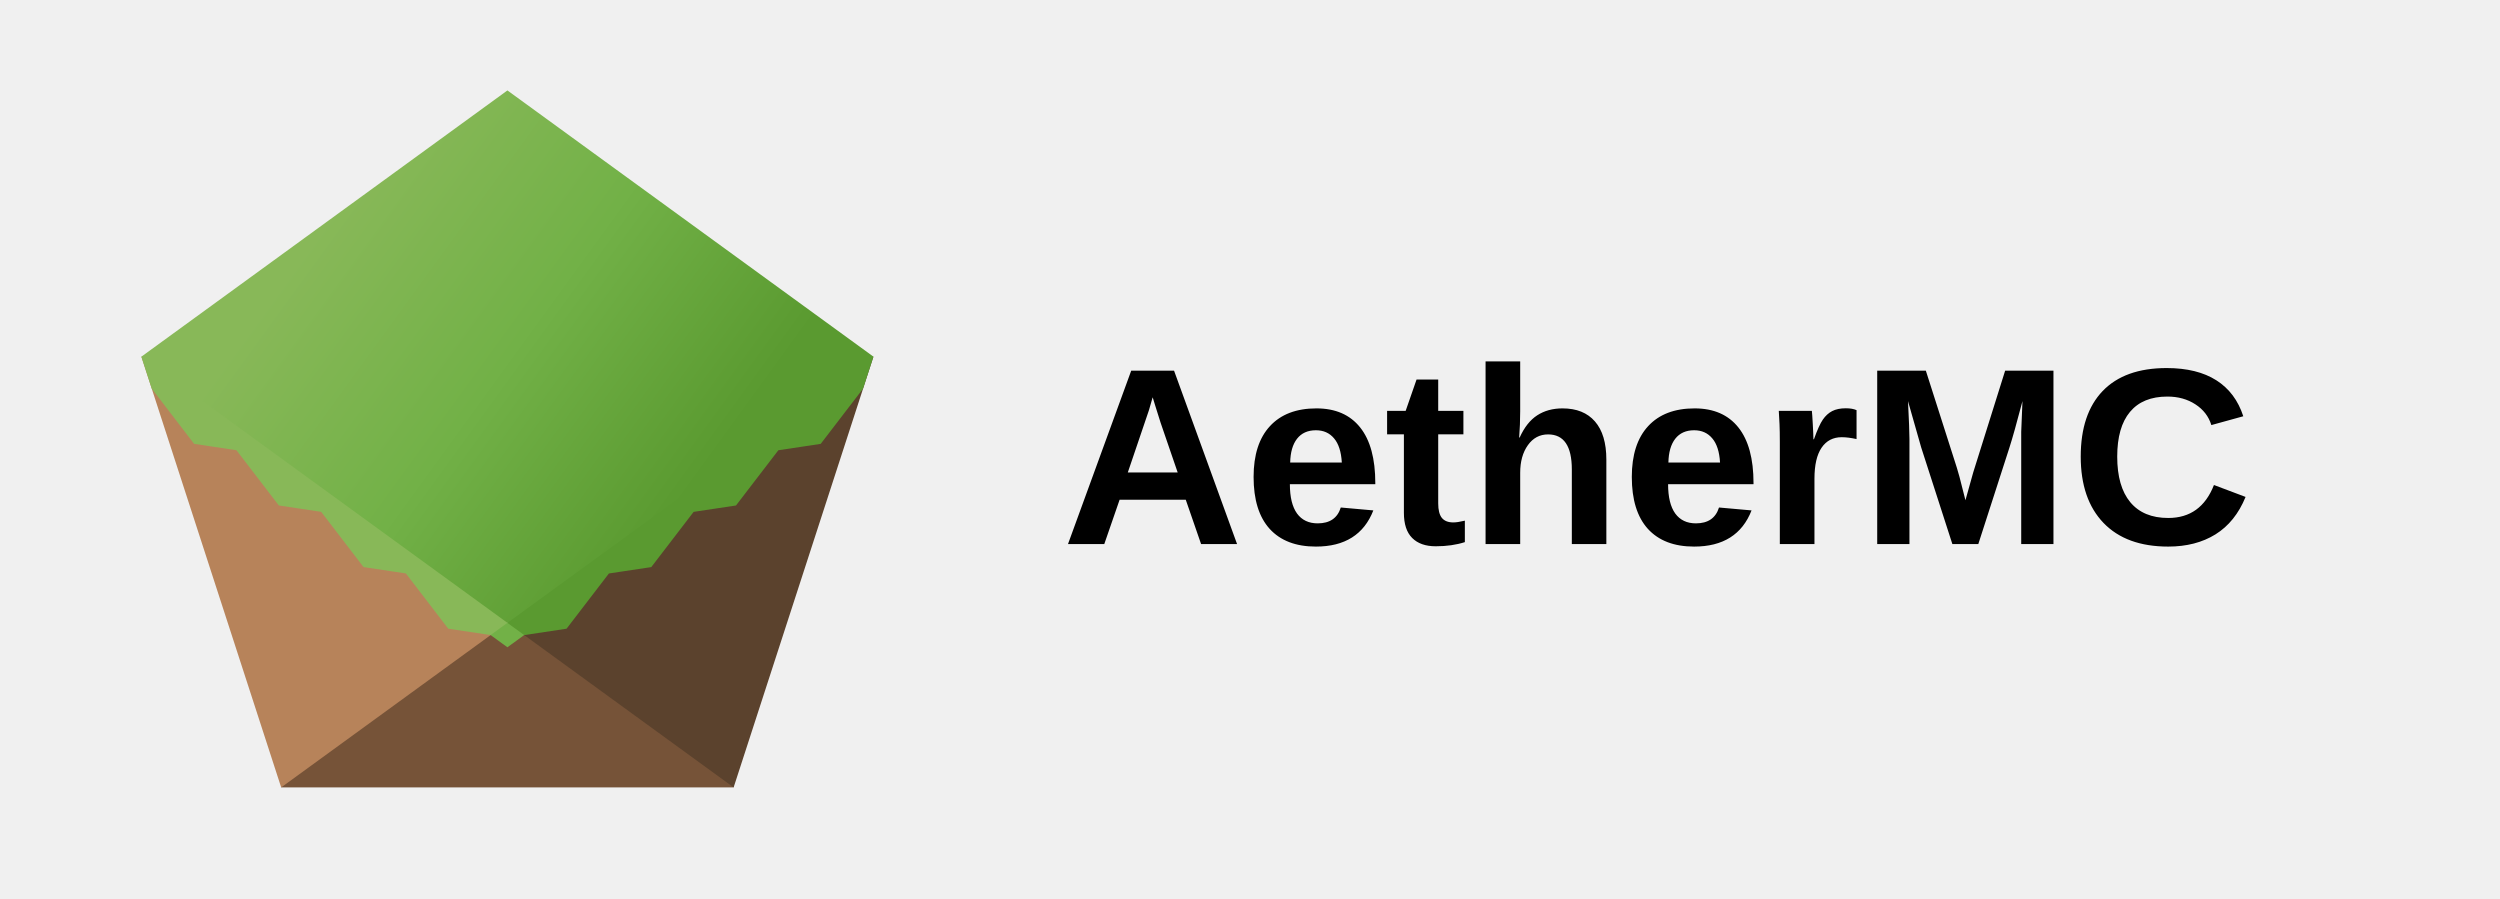
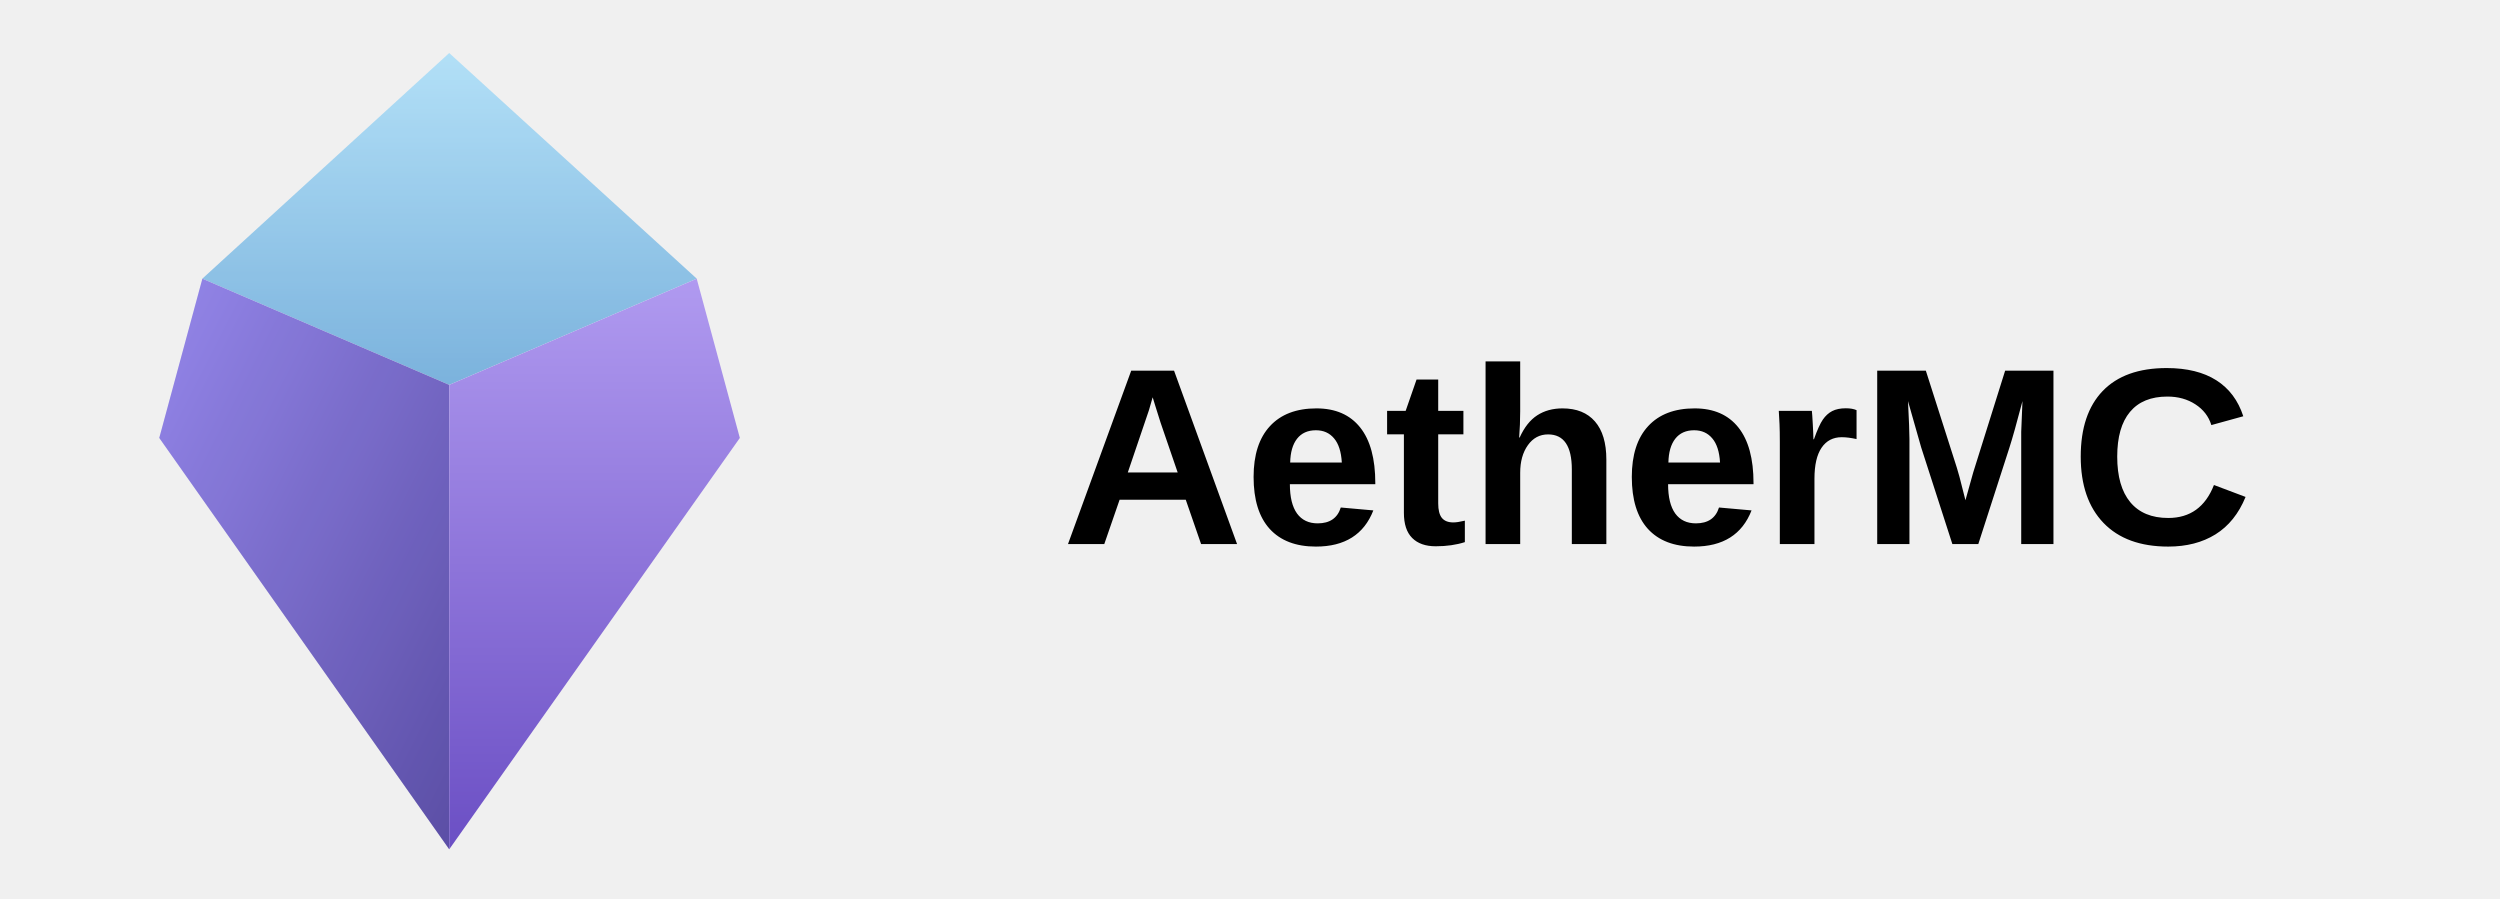
- <svg xmlns="http://www.w3.org/2000/svg" viewBox="0 0 376.77 135.47" class="home">
+ <svg xmlns="http://www.w3.org/2000/svg" viewBox="0 0 376.77 135.47">
  <defs>
-     <linearGradient id="a" x1="4.498" x2="12.435" y1="3.801" y2="9.568" gradientUnits="userSpaceOnUse">
-       <stop stop-color="#88b858" offset="0" />
-       <stop stop-color="#72b147" offset=".5" />
-       <stop stop-color="#5a9a30" offset="1" />
+     <linearGradient id="crystalTop2" x1="0" y1="0" x2="0" y2="1">
+       <stop stop-color="#9fd8f5" offset="0" />
+       <stop stop-color="#5a9fd4" offset="1" />
+     </linearGradient>
+     <linearGradient id="crystalLeft2" x1="0" y1="0" x2="1" y2="1">
+       <stop stop-color="#8b7ce8" offset="0" />
+       <stop stop-color="#4d3f9e" offset="1" />
+     </linearGradient>
+     <linearGradient id="crystalRight2" x1="0" y1="0" x2="0" y2="1">
+       <stop stop-color="#b09af0" offset="0" />
+       <stop stop-color="#6b4fc4" offset="1" />
    </linearGradient>
  </defs>
-   <path d="M42.375 118.668s0-24.797 34.094-24.797c34.103 0 34.094 24.797 34.094 24.797z" fill="#765338" />
-   <path d="M76.47 93.872 42.376 118.67 21.304 53.751z" fill="#b7835a" />
-   <path d="m76.47 93.872 55.165-40.121-21.072 64.918z" fill="#5b422d" />
-   <path d="m79 95.709-2.53 1.84-2.532-1.84c0-1.84 2.531-1.84 2.531-1.84s2.531 0 2.531 1.84z" fill="#72b147" />
-   <path d="M76.47 93.872s0-40.121 55.165-40.121l-1.564 4.819-6.384 8.324-6.384.962-6.383 8.324-6.384.961-6.384 8.325-6.384.961-6.384 8.324-6.383.962z" fill="#5a9a30" />
-   <path d="m73.938 95.709-6.383-.961-6.384-8.325-6.384-.961-6.384-8.324-6.384-.962-6.383-8.324-6.384-.962-6.384-8.324-1.564-4.819c55.165 0 55.165 40.121 55.165 40.121z" fill="#88b858" />
-   <path d="m.53 6.685 7.937 5.766 7.937-5.766L8.467.918z" fill="url(#a)" transform="matrix(6.95 0 0 6.9572 17.626 7.241)" />
-   <path d="m22.868 58.567-1.564-4.82L76.469 93.87l55.166-40.122-1.564 4.82L76.47 97.55z" fill="none" />
+   <polygon points="67.7,8 105,42 67.7,58 30.5,42" fill="url(#crystalTop2)" />
+   <polygon points="30.5,42 67.7,58 67.7,128 24,66" fill="url(#crystalLeft2)" />
+   <polygon points="105,42 67.7,58 67.7,128 111.5,66" fill="url(#crystalRight2)" />
+   <polygon points="67.7,8 105,42 67.7,58 30.5,42" fill="#ffffff" opacity="0.2" />
+   <polygon points="24,66 30.5,42 67.7,58 67.7,128" fill="#ffffff" opacity="0.08" />
  <text x="160" y="82" font-family="Verdana, Arial, sans-serif" font-weight="bold" font-size="38" fill="#000">AetherMC</text>
</svg>
